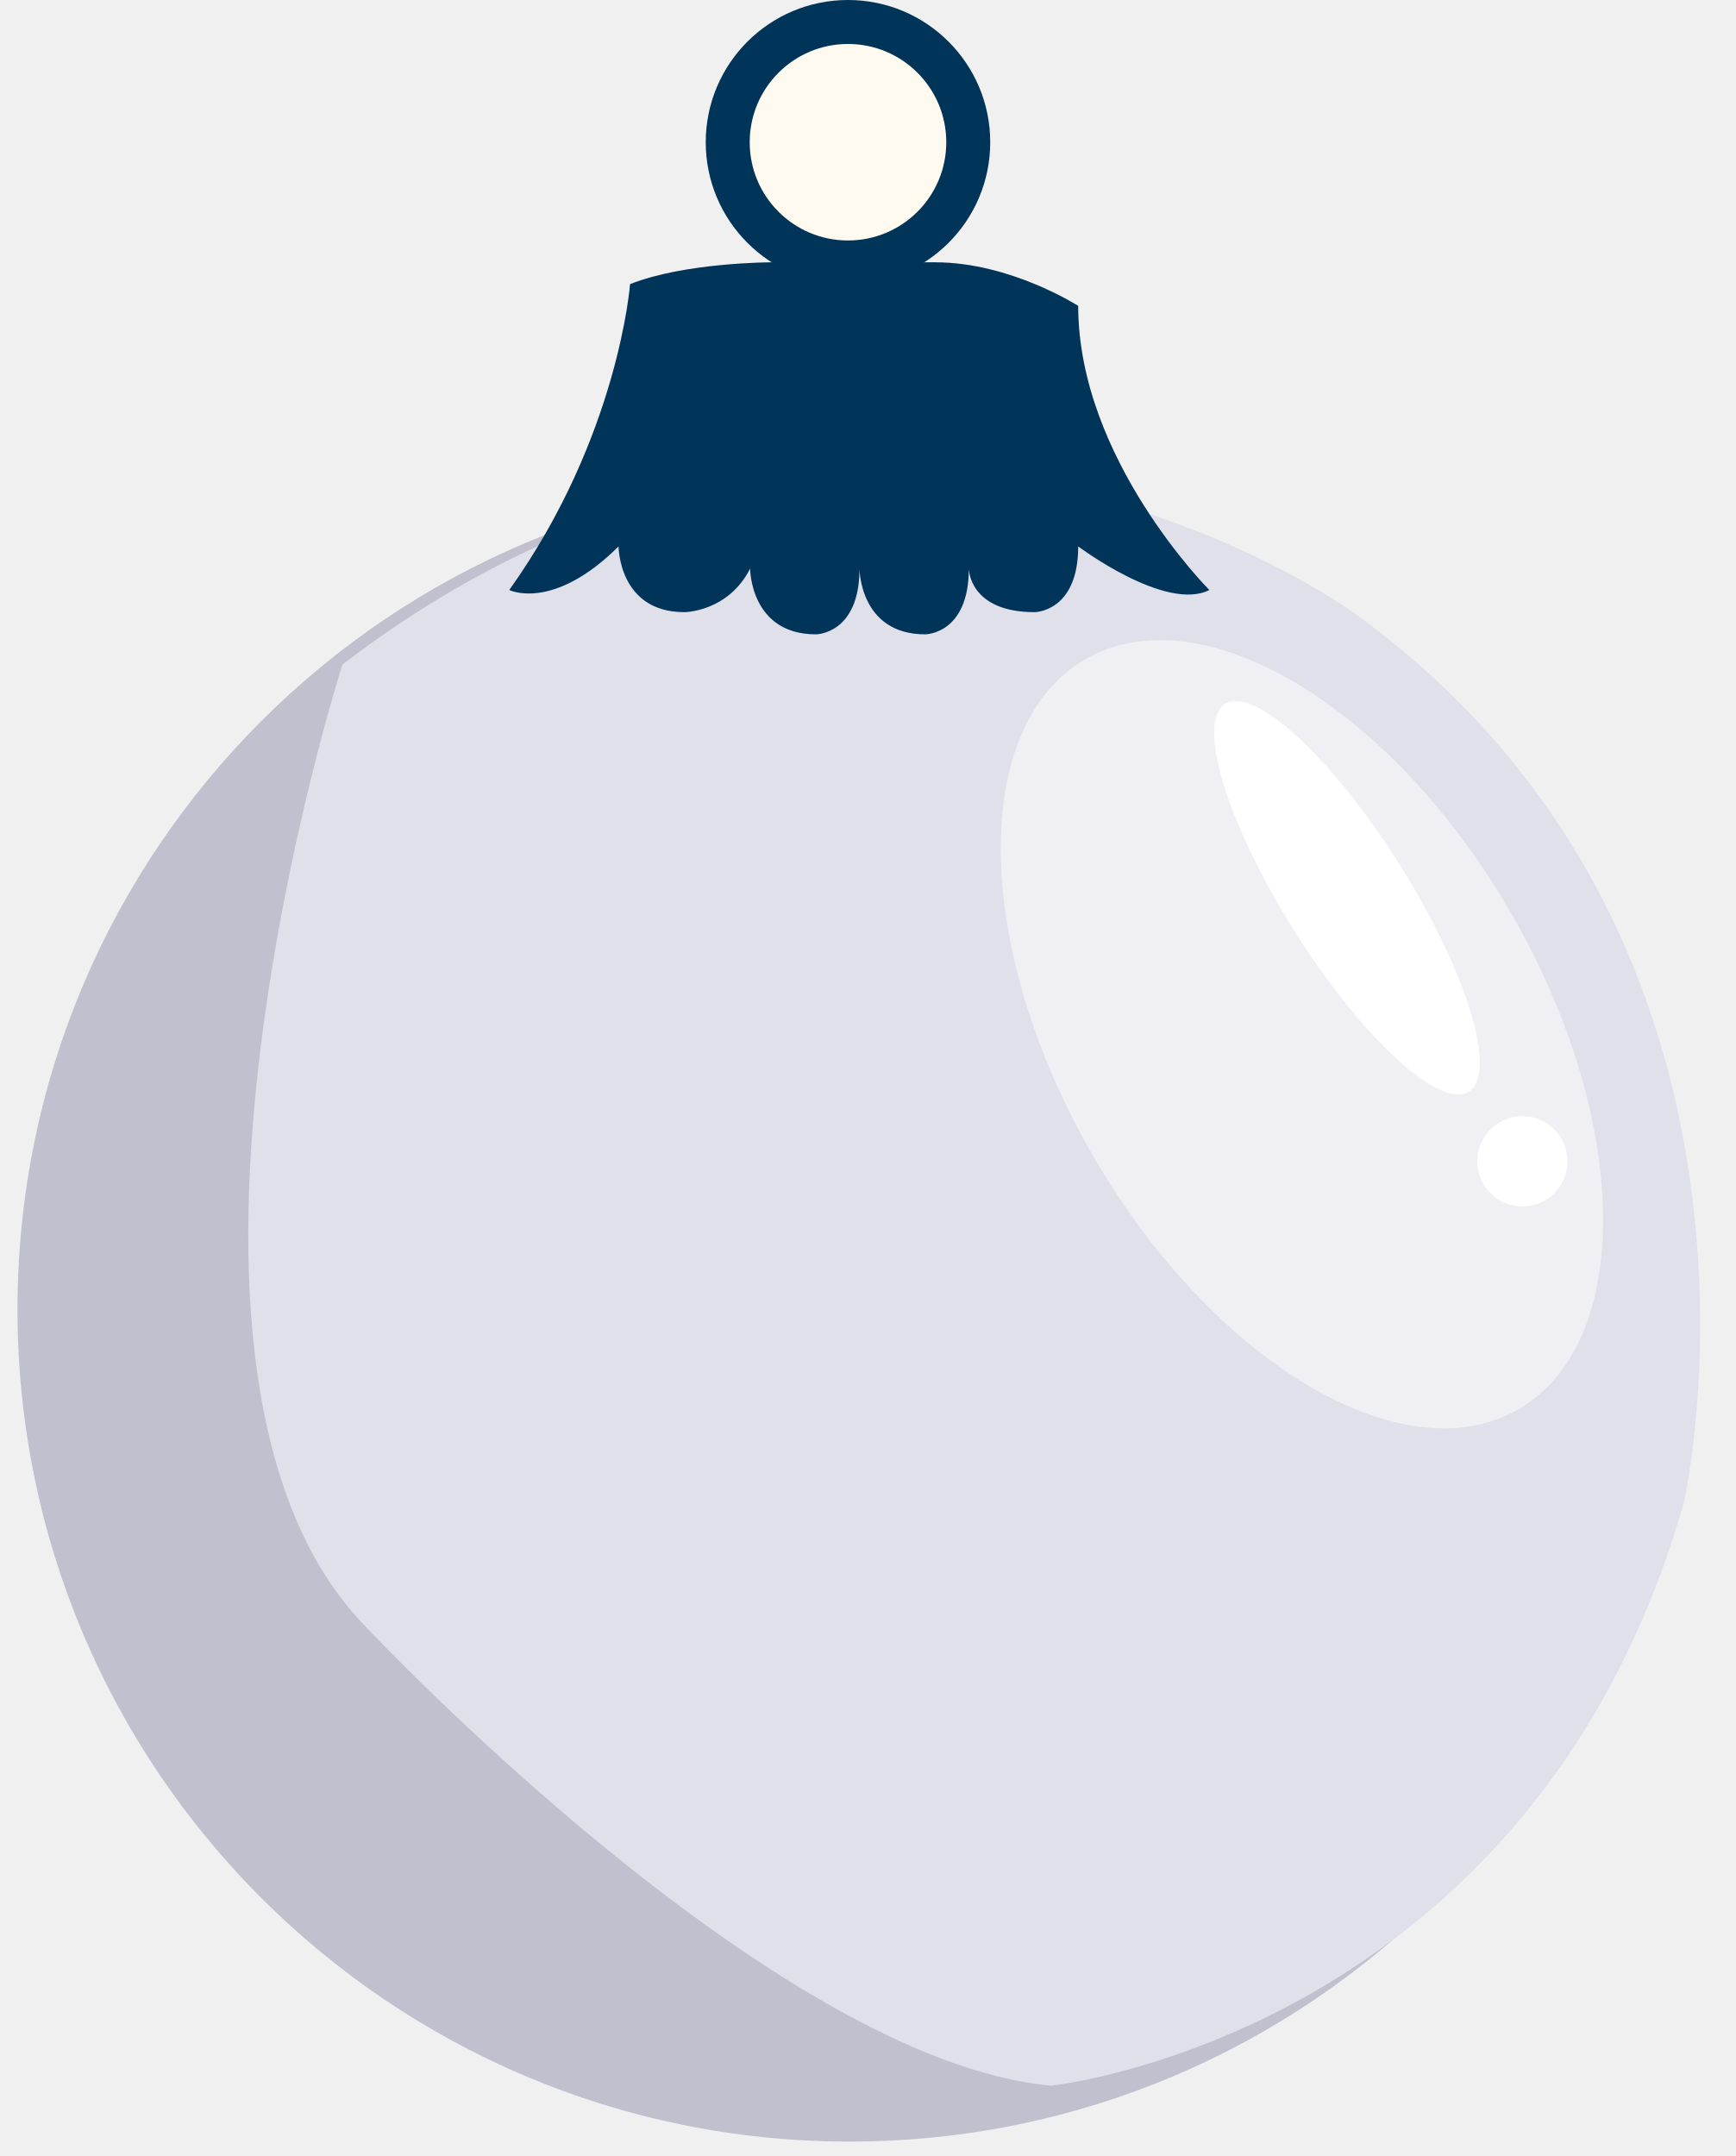
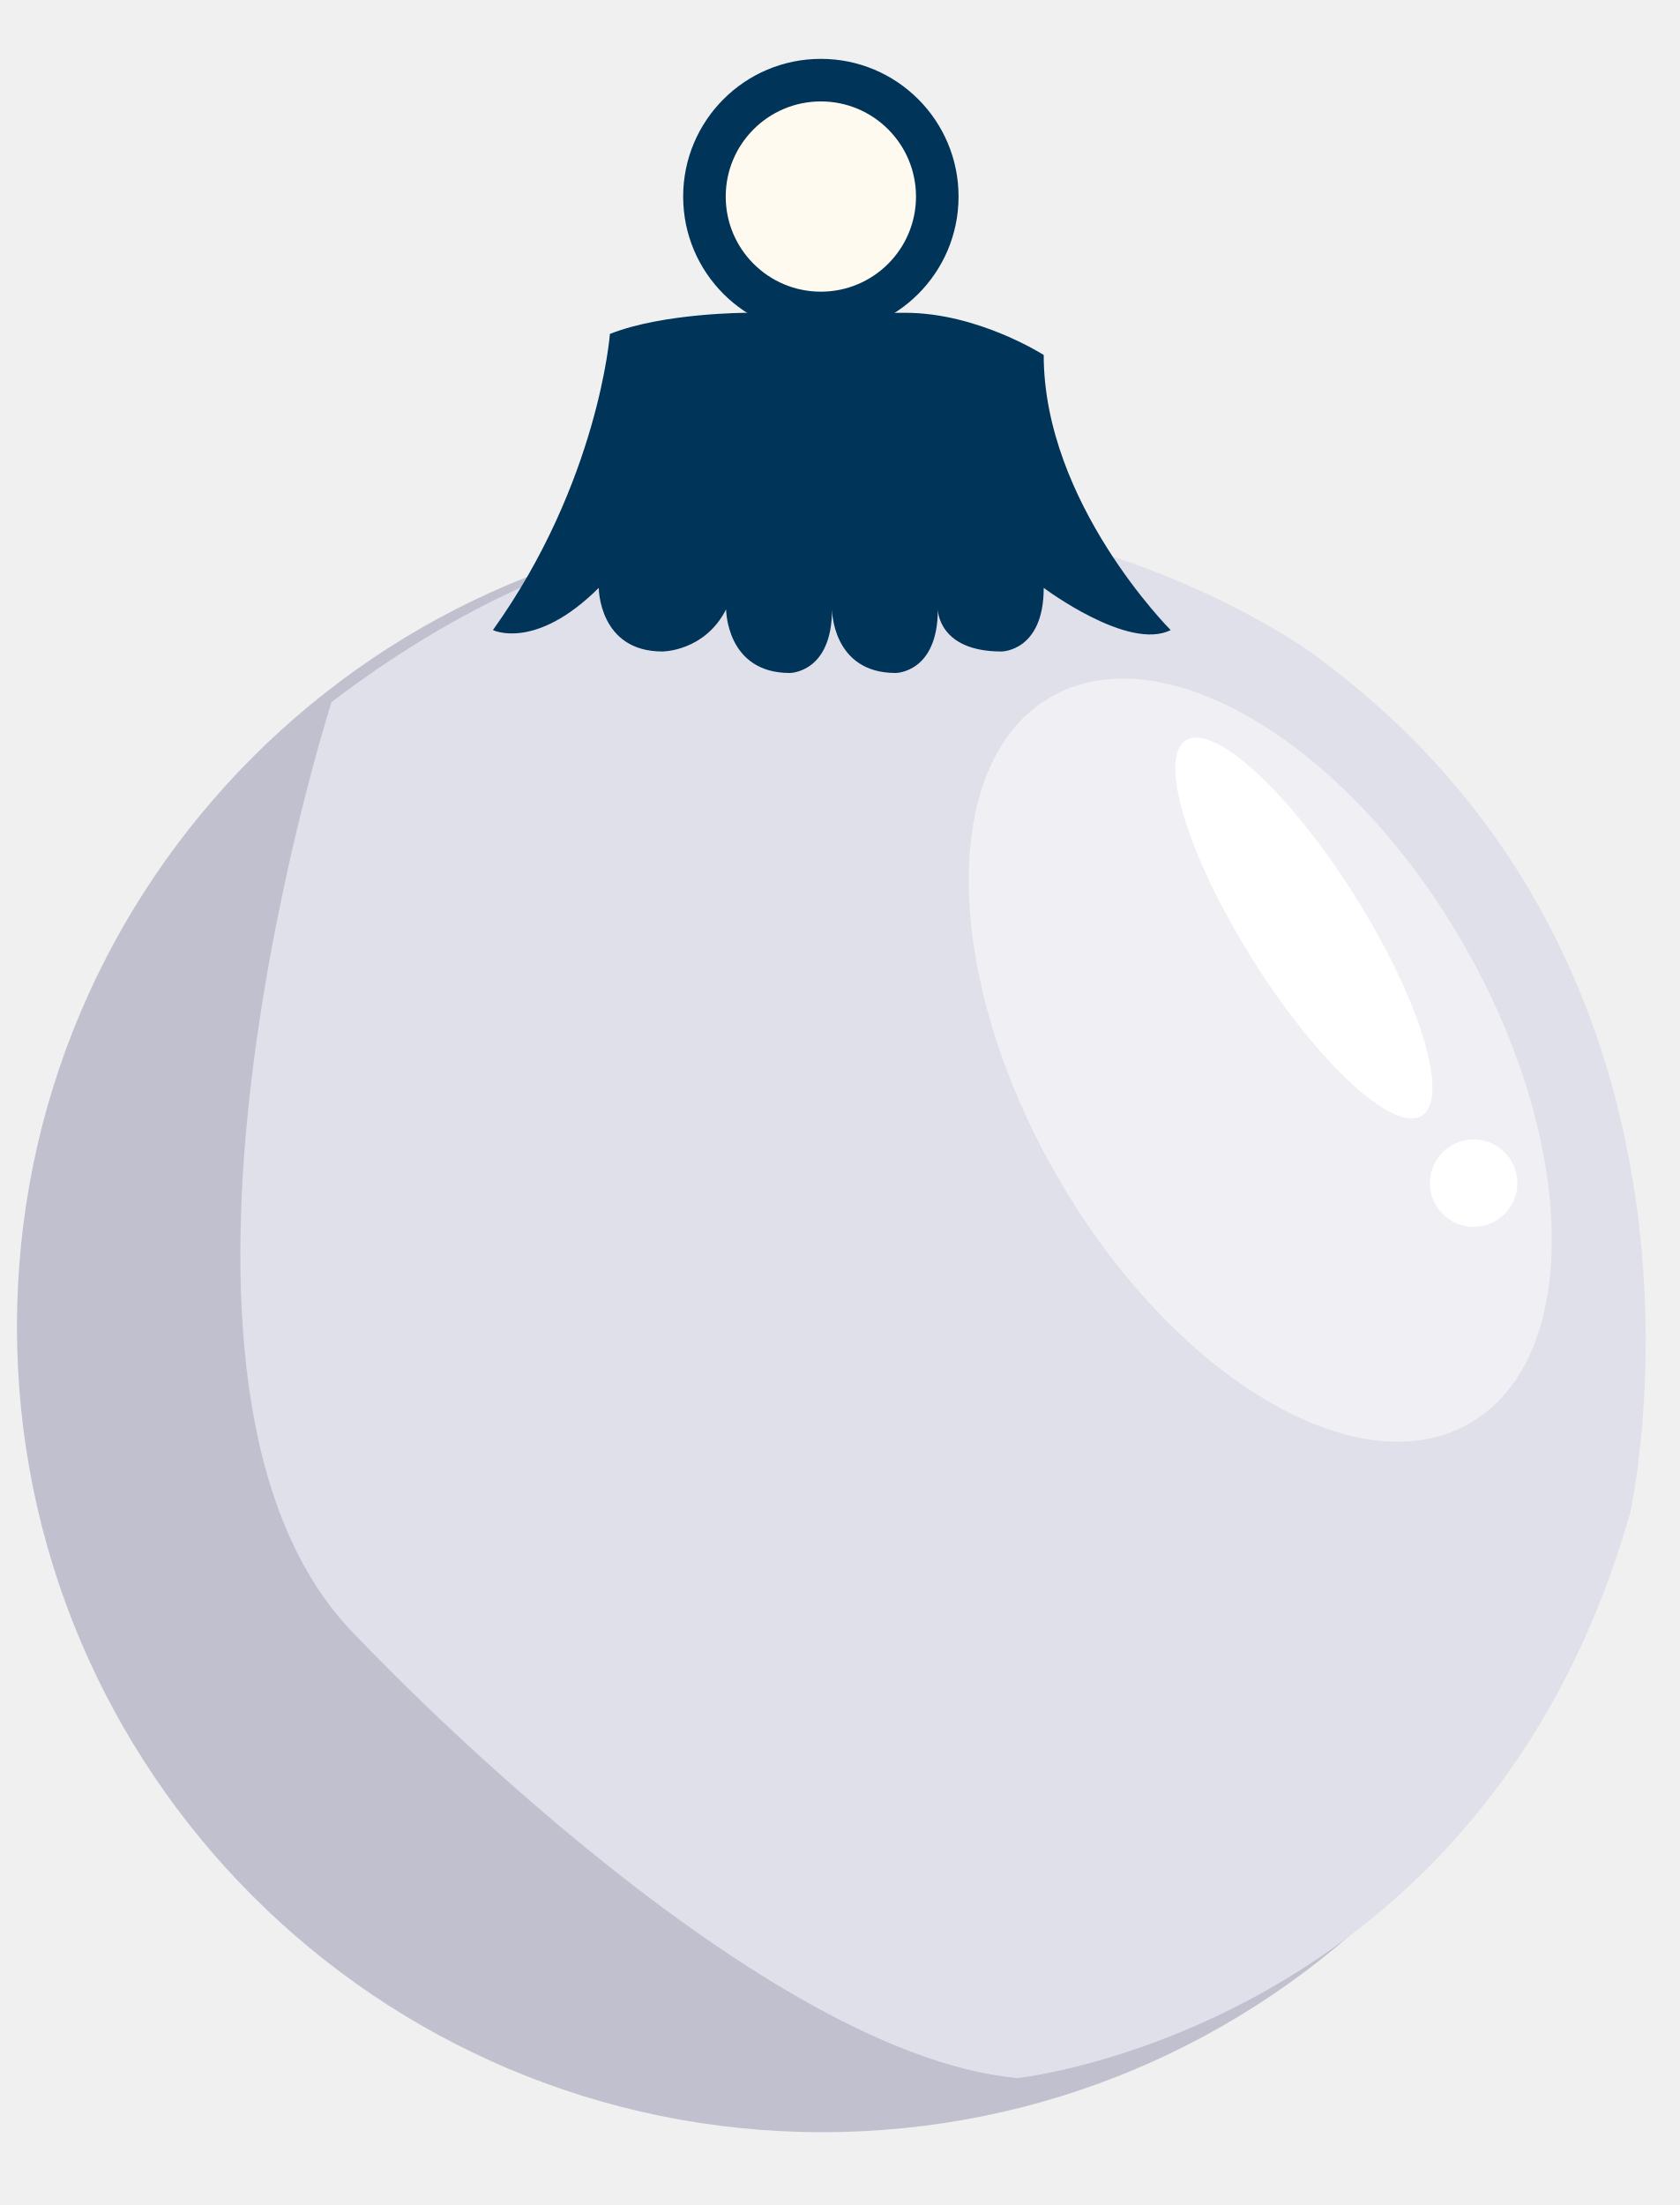
- <svg xmlns="http://www.w3.org/2000/svg" width="33" height="41" viewBox="0 0 33 41" fill="none">
+ <svg xmlns="http://www.w3.org/2000/svg" width="32" height="42" viewBox="0 0 33 41" fill="none">
  <path d="M16.156 40.726C24.895 40.726 31.979 33.642 31.979 24.903C31.979 16.164 24.895 9.08 16.156 9.08C7.417 9.08 0.333 16.164 0.333 24.903C0.333 33.642 7.417 40.726 16.156 40.726Z" fill="#C0C0CE" />
  <path d="M6.512 12.636C6.512 12.636 2.179 26.146 6.994 30.975C6.994 30.975 14.694 39.181 19.991 39.663C19.991 39.663 29.139 38.699 32.024 28.564C32.024 28.564 34.428 17.948 25.77 11.671C25.77 11.671 16.616 4.92 6.512 12.636Z" fill="#E0E0EA" />
  <path d="M28.876 26.8C31.074 25.531 31.013 21.309 28.739 17.37C26.465 13.431 22.839 11.267 20.641 12.536C18.442 13.805 18.504 18.027 20.778 21.966C23.052 25.905 26.678 28.069 28.876 26.8Z" fill="#EFEFF4" />
  <path d="M28.95 22.942C29.425 22.942 29.809 22.558 29.809 22.084C29.809 21.609 29.425 21.225 28.95 21.225C28.476 21.225 28.091 21.609 28.091 22.084C28.091 22.558 28.476 22.942 28.95 22.942Z" fill="white" />
  <path d="M27.934 20.759C28.487 20.411 27.897 18.478 26.617 16.442C25.336 14.406 23.849 13.038 23.297 13.386C22.744 13.734 23.333 15.666 24.614 17.702C25.895 19.738 27.381 21.107 27.934 20.759Z" fill="white" />
  <path d="M14.672 4.988C14.672 4.988 13.029 4.988 11.982 5.403C11.982 5.403 11.763 8.311 9.684 11.22C9.684 11.22 10.513 11.634 11.763 10.391C11.763 10.391 11.763 11.641 13.014 11.641C13.014 11.641 13.843 11.641 14.265 10.813C14.265 10.813 14.265 12.063 15.516 12.063C15.516 12.063 16.345 12.063 16.345 10.813C16.345 10.813 16.345 12.063 17.595 12.063C17.595 12.063 18.424 12.063 18.424 10.813C18.424 10.813 18.424 11.641 19.675 11.641C19.675 11.641 20.504 11.641 20.504 10.391C20.504 10.391 22.169 11.641 22.998 11.22C22.998 11.22 20.504 8.726 20.504 5.817C20.504 5.817 19.215 4.988 17.784 4.988H14.672Z" fill="#013459" />
  <path d="M16.126 5.41C17.62 5.41 18.831 4.199 18.831 2.705C18.831 1.211 17.62 0 16.126 0C14.632 0 13.421 1.211 13.421 2.705C13.421 4.199 14.632 5.41 16.126 5.41Z" fill="#013459" />
  <path d="M16.126 4.573C17.158 4.573 17.995 3.737 17.995 2.705C17.995 1.673 17.158 0.836 16.126 0.836C15.094 0.836 14.257 1.673 14.257 2.705C14.257 3.737 15.094 4.573 16.126 4.573Z" fill="#FFFAEF" />
</svg>
